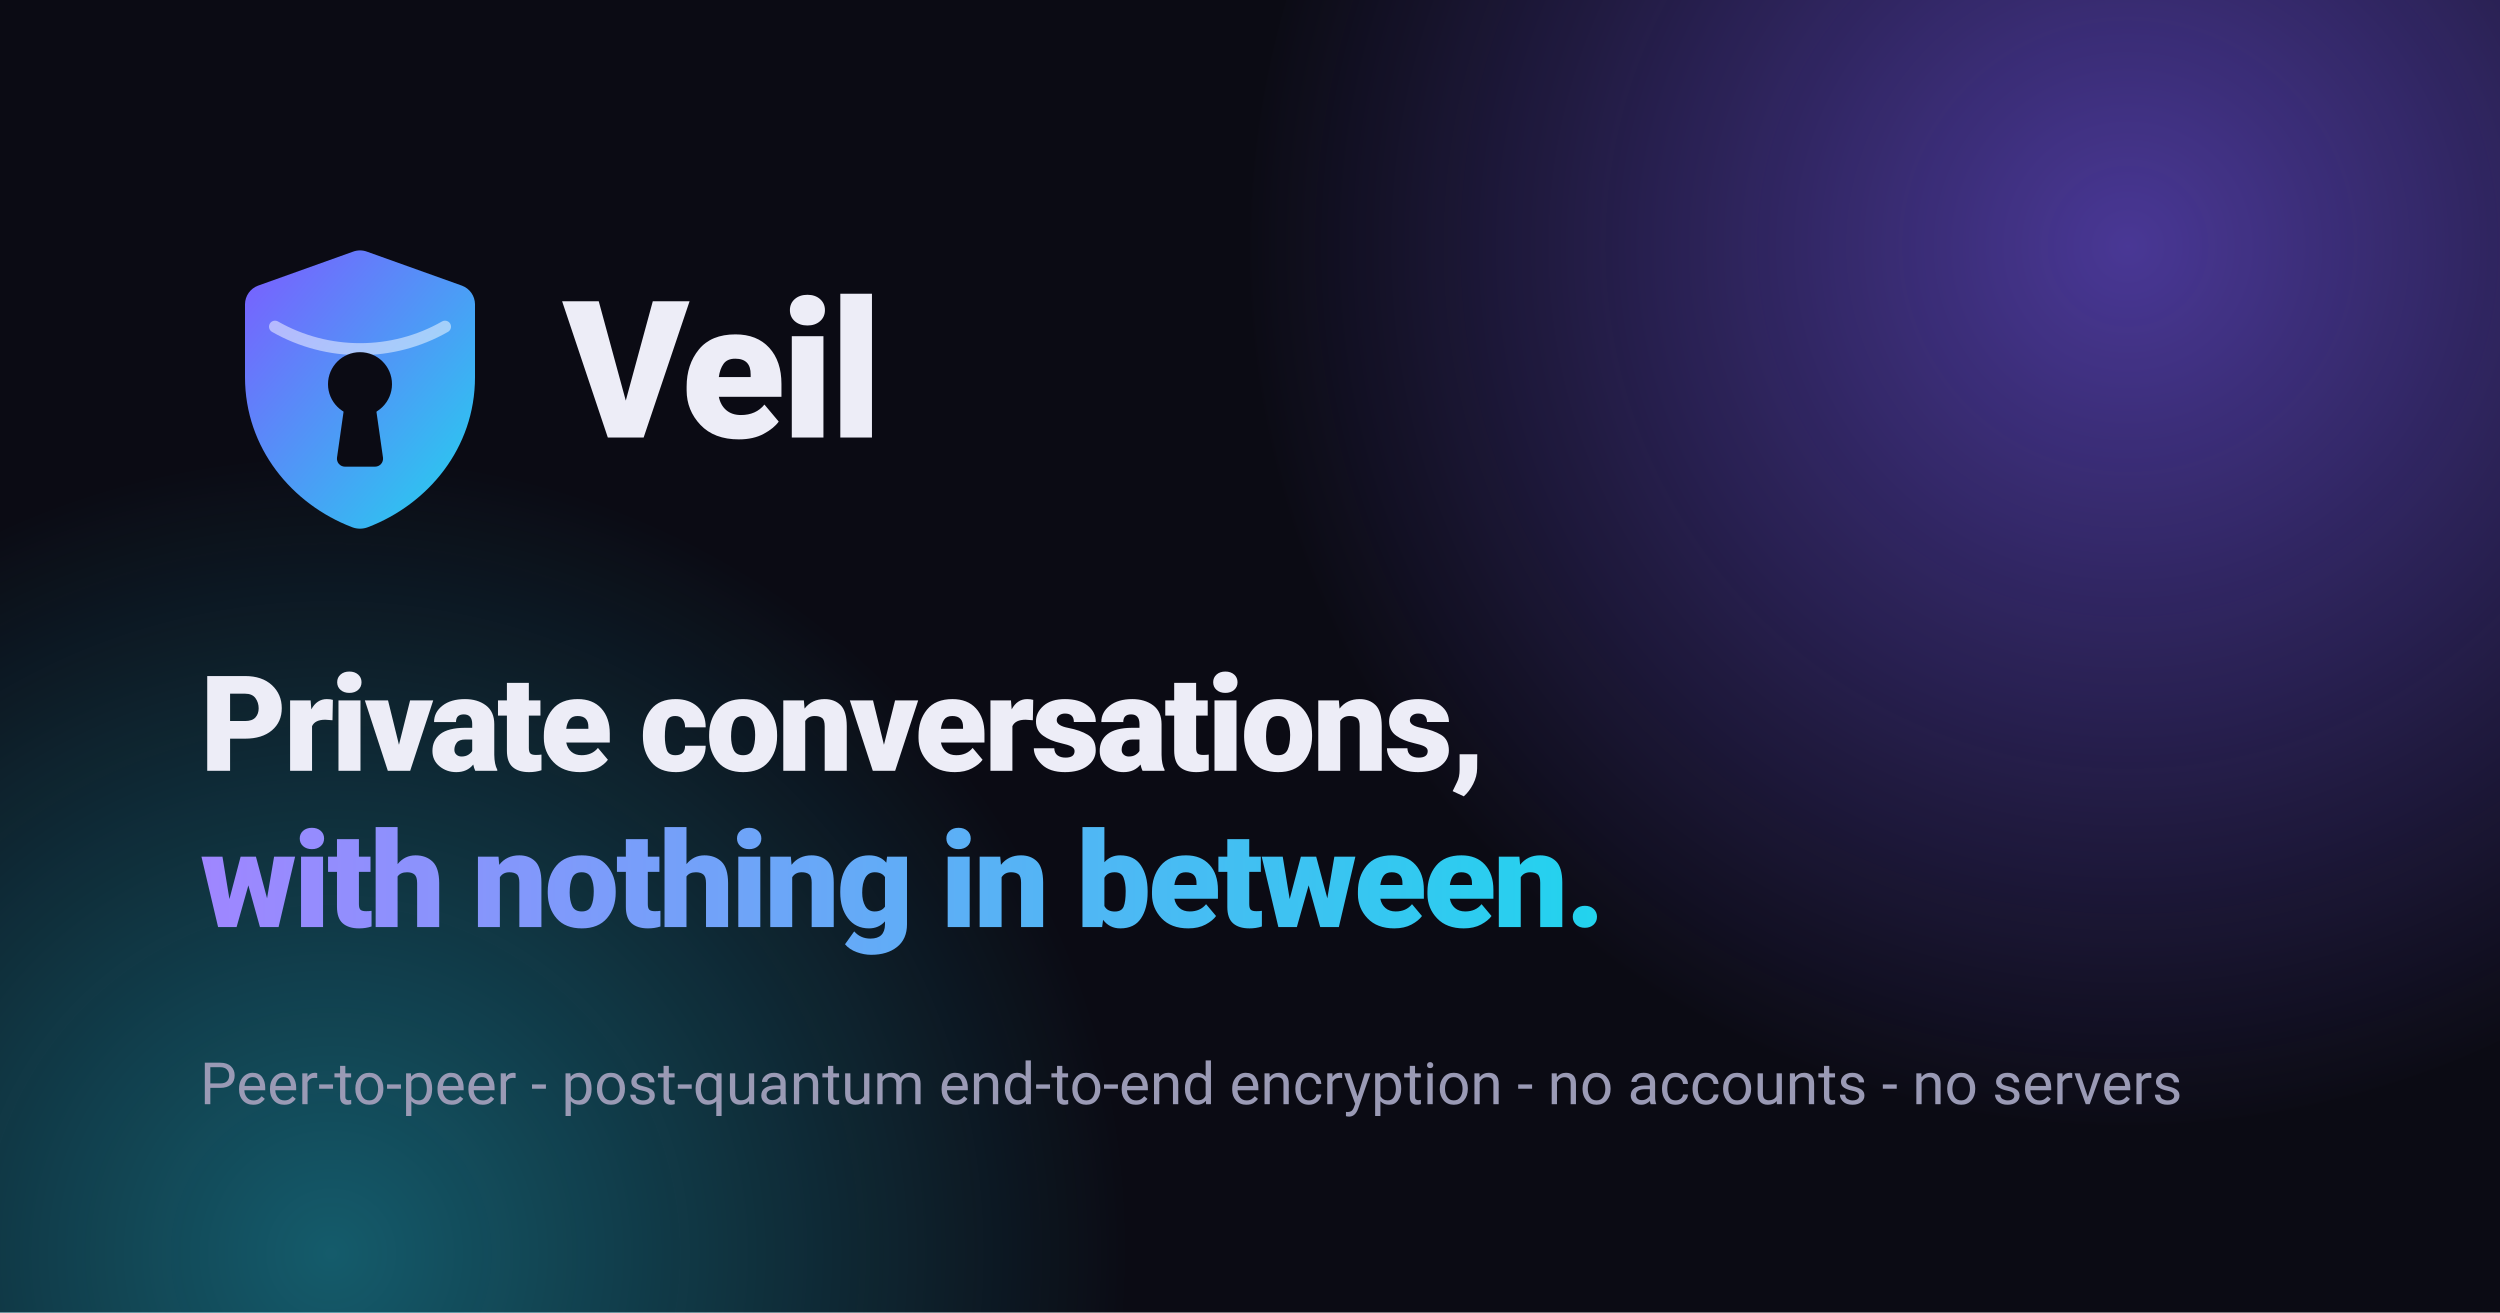
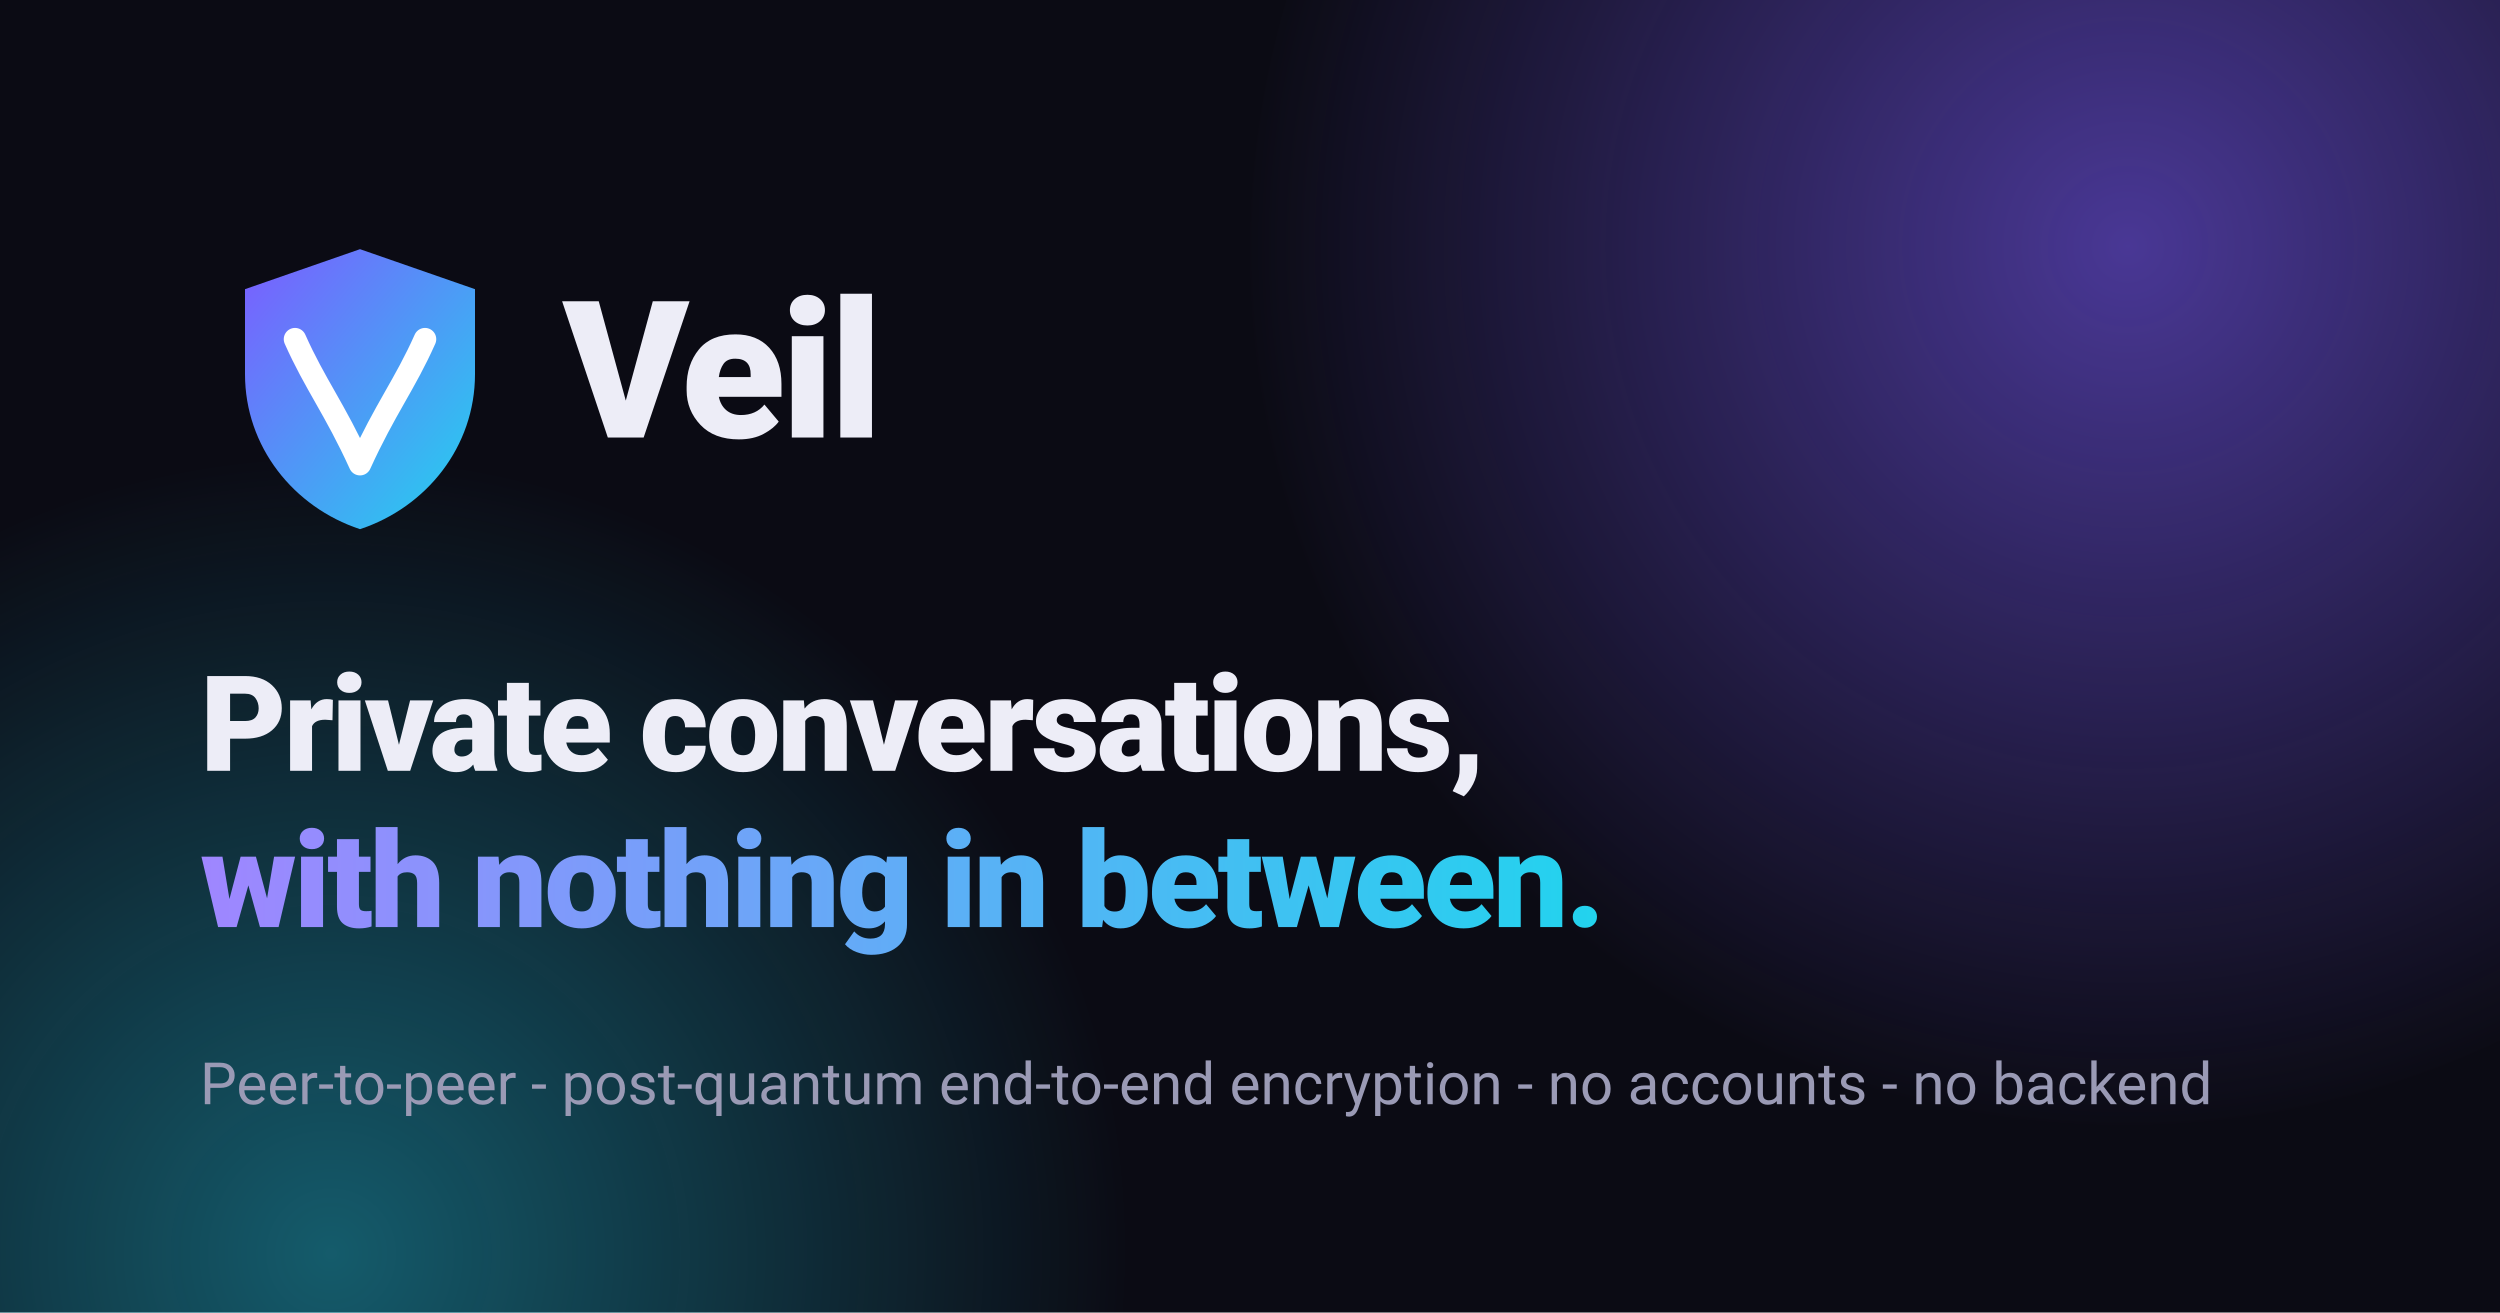
<svg xmlns="http://www.w3.org/2000/svg" width="1200" height="630" viewBox="0 0 1200 630">
  <defs>
    <linearGradient id="brand" x1="0" y1="0" x2="1" y2="1">
      <stop offset="0" stop-color="#7C5CFF" />
      <stop offset="1" stop-color="#22D3EE" />
    </linearGradient>
    <linearGradient id="text" x1="0" y1="0" x2="1" y2="0">
      <stop offset="0" stop-color="#9F86FF" />
      <stop offset="1" stop-color="#22D3EE" />
    </linearGradient>
    <radialGradient id="orb1" cx="0.5" cy="0.5" r="0.5">
      <stop offset="0" stop-color="#7C5CFF" stop-opacity=".55" />
      <stop offset="1" stop-color="#7C5CFF" stop-opacity="0" />
    </radialGradient>
    <radialGradient id="orb2" cx="0.5" cy="0.5" r="0.5">
      <stop offset="0" stop-color="#22D3EE" stop-opacity=".4" />
      <stop offset="1" stop-color="#22D3EE" stop-opacity="0" />
    </radialGradient>
  </defs>
  <rect width="1200" height="630" fill="#0B0B14" />
  <circle cx="1020" cy="120" r="420" fill="url(#orb1)" />
  <circle cx="160" cy="600" r="380" fill="url(#orb2)" />
  <g transform="translate(96 110) scale(2.4)">
-     <path fill="url(#brand)" d="M30.6 4.5a4 4 0 0 1 2.8 0l19 6.8A4 4 0 0 1 55 15v14.6c0 14.2-9.4 25.4-21.4 30a4.4 4.4 0 0 1-3.2 0C18.4 55 9 43.8 9 29.6V15a4 4 0 0 1 2.6-3.7z" />
-     <path fill="none" stroke="#FFFFFF" stroke-opacity=".5" stroke-width="2.4" stroke-linecap="round" d="M15 19.5c10.5 6 23.5 6 34 0" />
-     <circle cx="32" cy="31" r="6.4" fill="#0B0B14" />
-     <path fill="#0B0B14" d="M29 34.5h6l1.6 11.2a1.6 1.6 0 0 1-1.6 1.8h-6a1.6 1.6 0 0 1-1.6-1.8z" />
+     <path fill="url(#brand)" d="M32 4 9 12v17c0 14.5 9.7 26.6 23 31 13.3-4.4 23-16.5 23-31V12L32 4Z" />
+     <path fill="none" stroke="#FFFFFF" stroke-width="4.5" stroke-linecap="round" stroke-linejoin="round" d="M19 22c4 9 8 14 13 25 5-11 9-16 13-25" />
  </g>
  <text x="270" y="210" font-family="system-ui, -apple-system, Segoe UI, Roboto, sans-serif" font-size="92" font-weight="800" fill="#EDEDF7" letter-spacing="-2">Veil</text>
  <text x="96" y="370" font-family="system-ui, -apple-system, Segoe UI, Roboto, sans-serif" font-size="64" font-weight="800" fill="#EDEDF7" letter-spacing="-1.5">Private conversations,</text>
  <text x="96" y="445" font-family="system-ui, -apple-system, Segoe UI, Roboto, sans-serif" font-size="64" font-weight="800" fill="url(#text)" letter-spacing="-1.5">with nothing in between.</text>
-   <text x="96" y="530" font-family="system-ui, -apple-system, Segoe UI, Roboto, sans-serif" font-size="28" fill="#9A9AB5">Peer-to-peer - post-quantum end-to-end encryption - no accounts - no servers</text>
+   <text x="96" y="530" font-family="system-ui, -apple-system, Segoe UI, Roboto, sans-serif" font-size="28" fill="#9A9AB5">Peer-to-peer - post-quantum end-to-end encryption - no accounts - no backend</text>
</svg>
